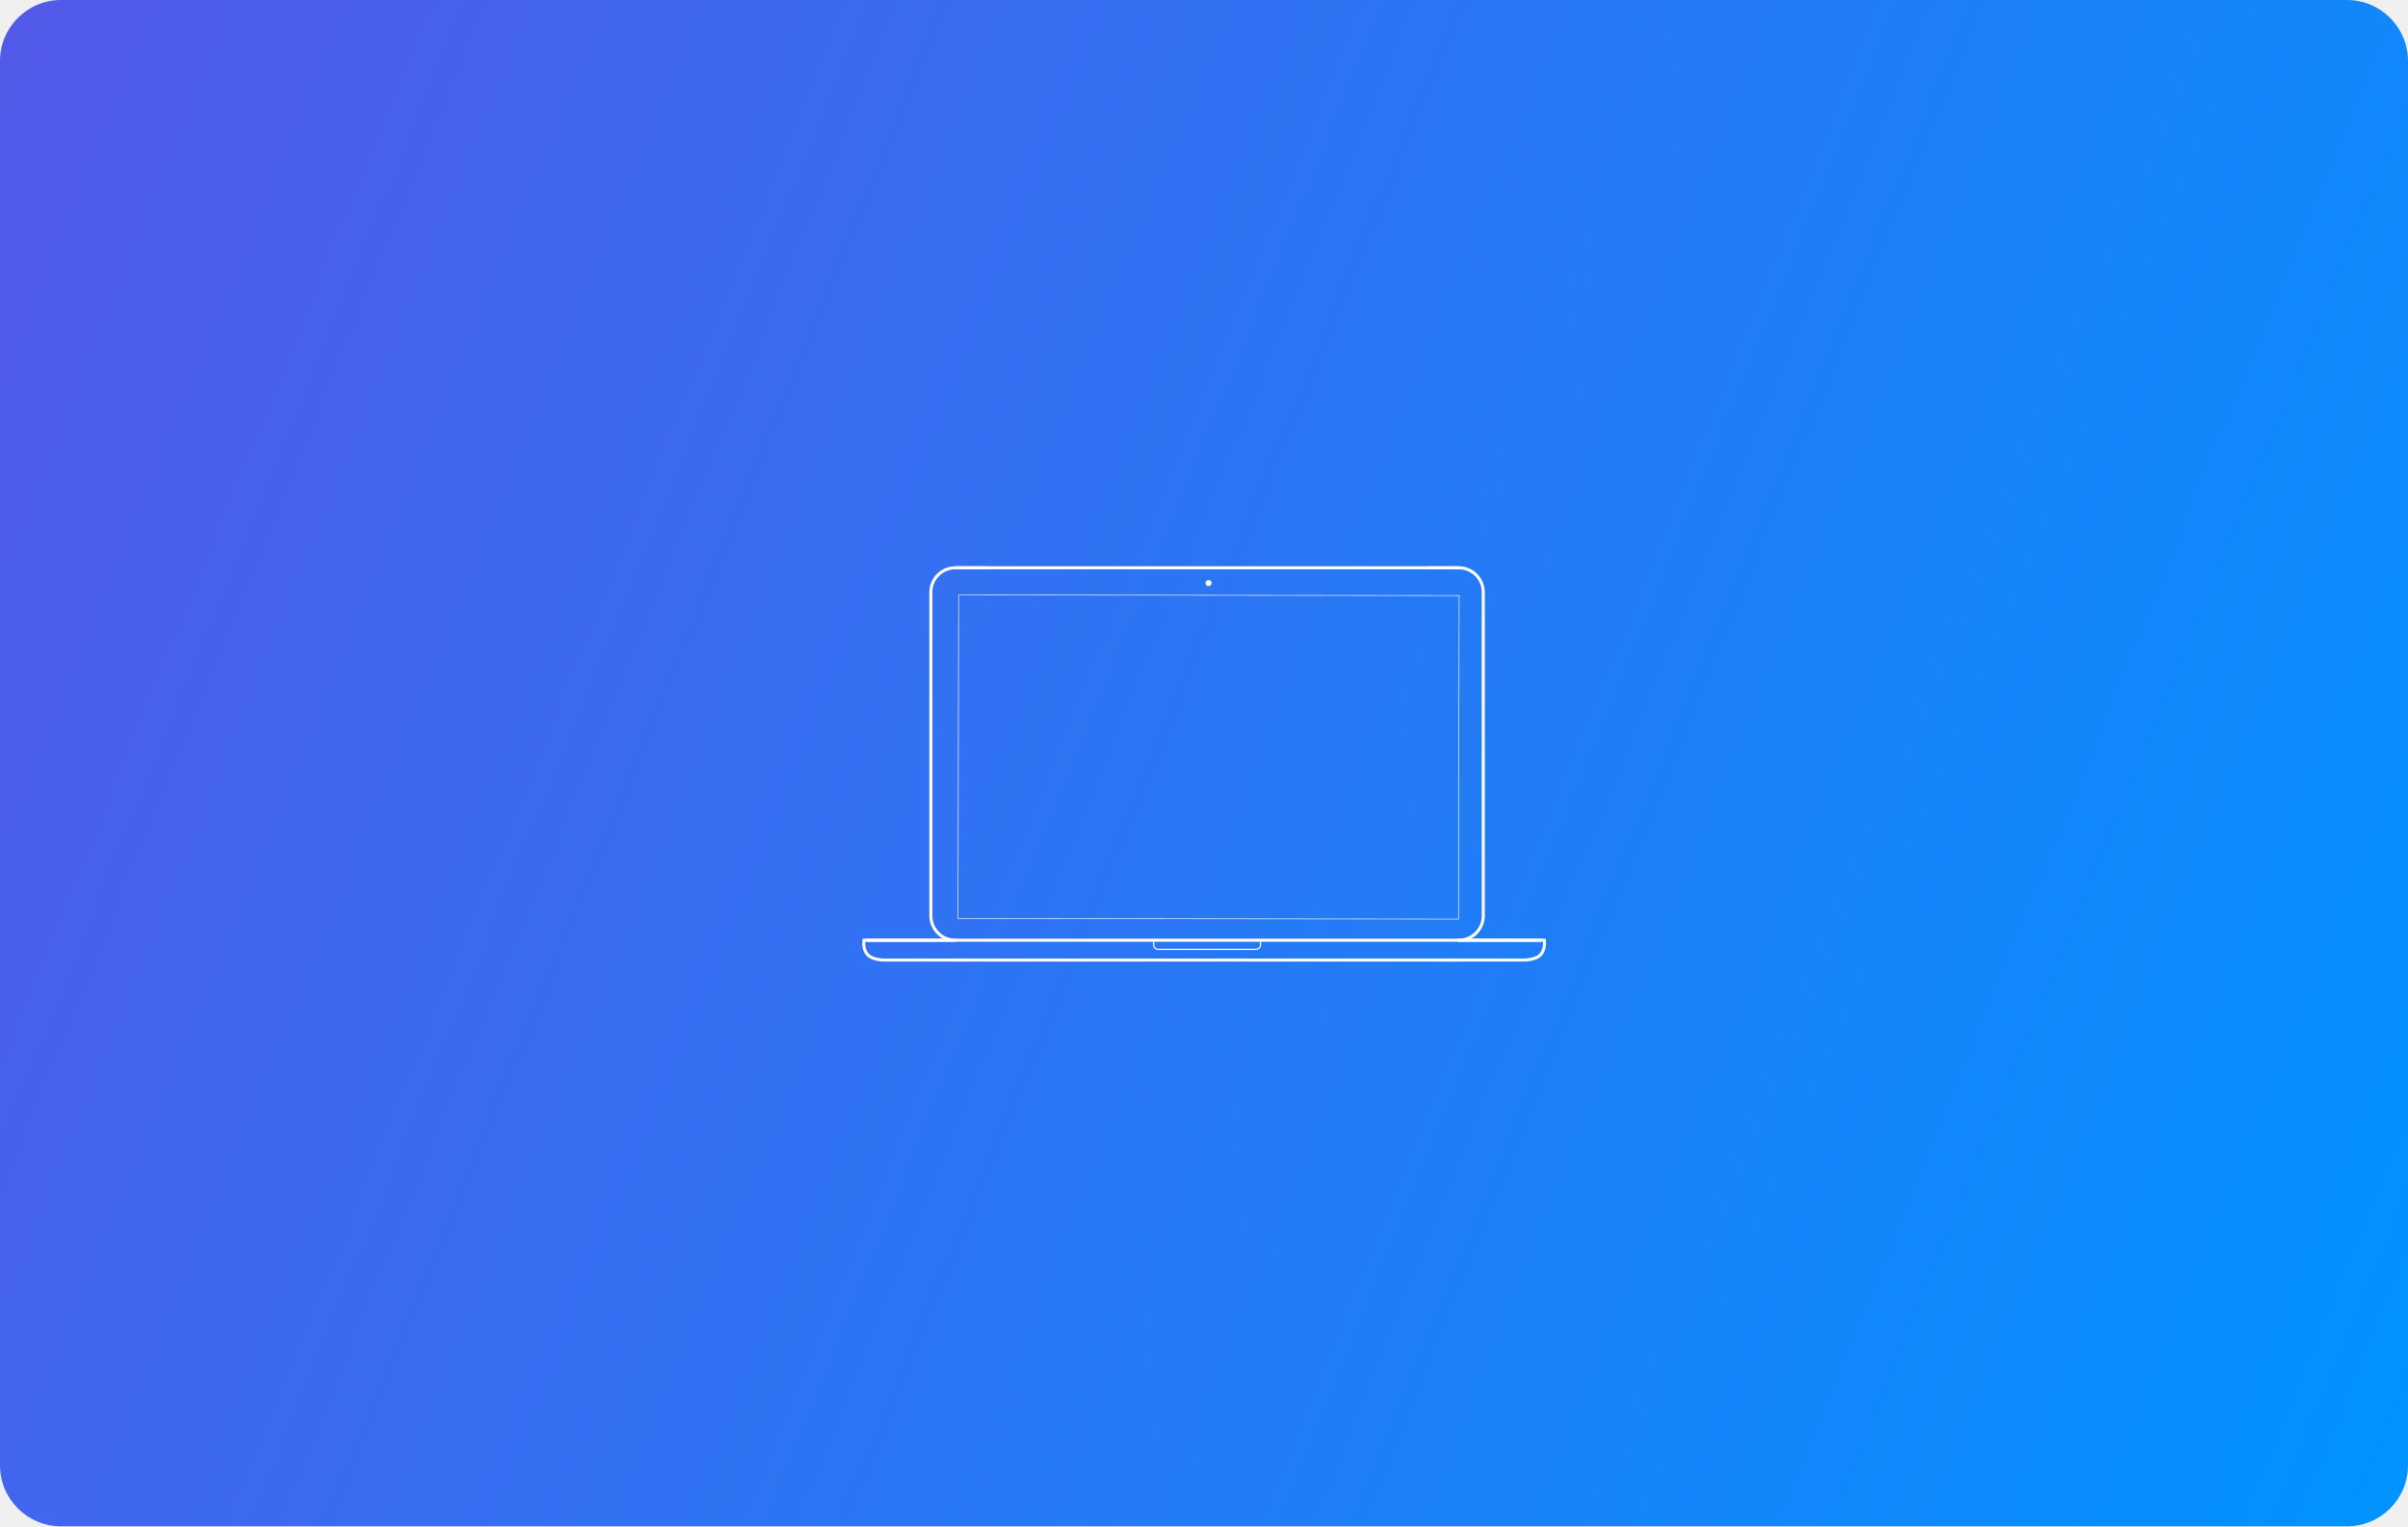
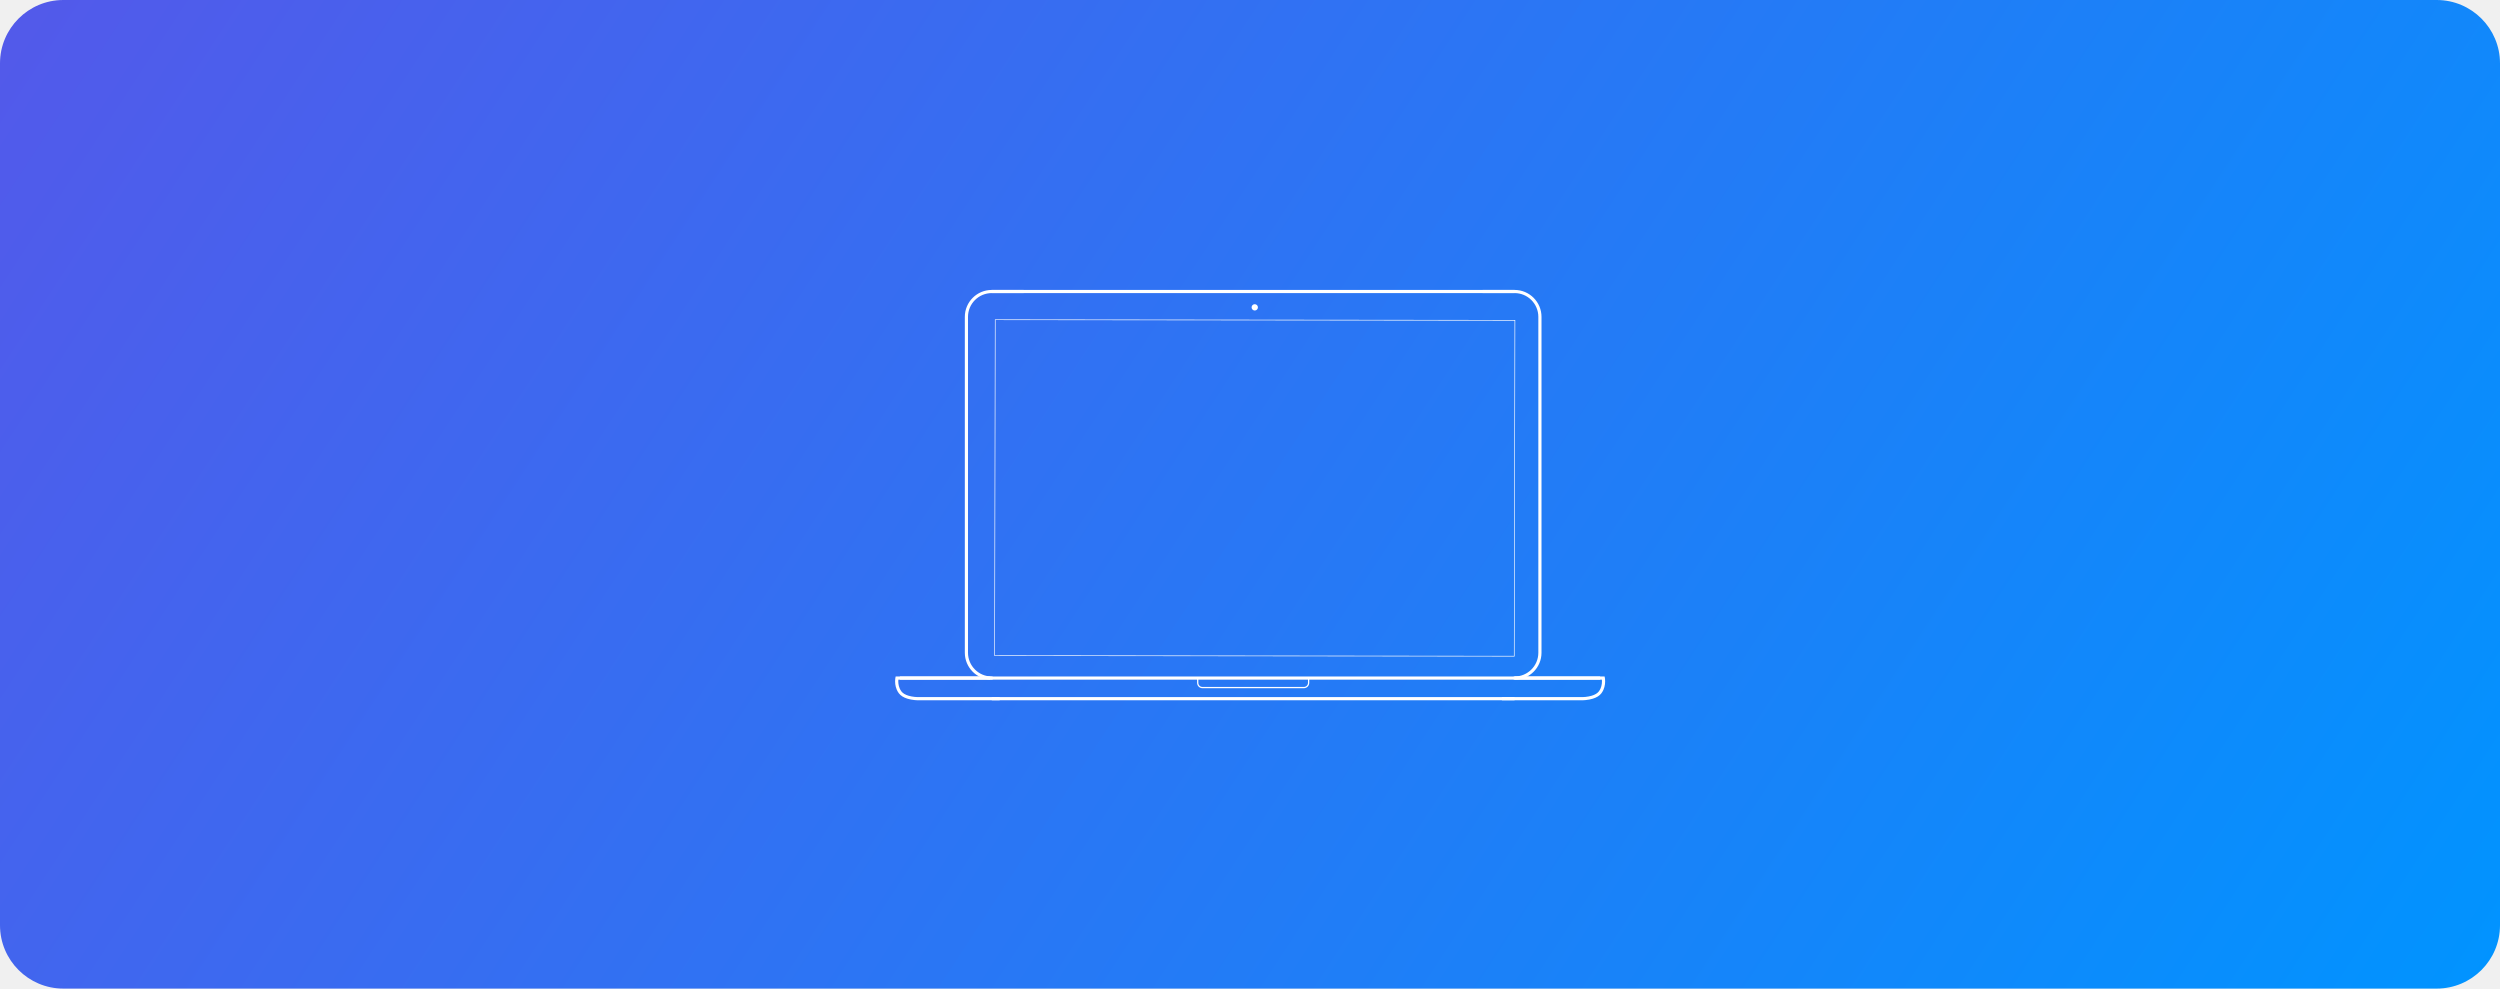
- <svg xmlns="http://www.w3.org/2000/svg" width="789" height="500" viewBox="0 0 789 500" fill="none">
-   <path d="M0 20C0 8.954 8.954 0 20 0H769C780.046 0 789 8.954 789 20V480C789 491.046 780.046 500 769 500H20C8.954 500 0 491.046 0 480V20Z" fill="url(#paint0_linear)" />
-   <path d="M478 186.5C482.142 186.5 485.5 189.861 485.5 194.005V299.995C485.5 304.14 482.141 307.5 477.998 307.5C477.716 307.5 477.492 307.724 477.492 308C477.492 308.276 477.716 308.5 477.992 308.5C482.694 308.5 486.5 304.692 486.5 299.995V194.005C486.5 189.309 482.694 185.5 478 185.5H468C467.724 185.5 467.5 185.724 467.5 186C467.5 186.276 467.724 186.5 468 186.5H478Z" fill="white" />
-   <path d="M313 185.5C308.306 185.5 304.5 189.309 304.5 194.005V299.995C304.5 304.692 308.306 308.5 313.002 308.5C313.284 308.5 313.508 308.276 313.508 308C313.508 307.724 313.284 307.5 313.008 307.5C308.859 307.5 305.5 304.14 305.5 299.995V194.005C305.5 189.861 308.858 186.5 313 186.5H323C323.276 186.5 323.5 186.276 323.5 186C323.5 185.724 323.276 185.5 323 185.5H313Z" fill="white" />
-   <path fill-rule="evenodd" clip-rule="evenodd" d="M478 301.2L313.8 301L314 194.8L478.2 195L478 301.2ZM477.8 301L478 195.2L314.2 195L314 300.8L477.8 301Z" fill="white" />
-   <rect x="313" y="185.5" width="165" height="1" fill="white" />
-   <path fill-rule="evenodd" clip-rule="evenodd" d="M396 192C396.552 192 397 191.552 397 191C397 190.448 396.552 190 396 190C395.448 190 395 190.448 395 191C395 191.552 395.448 192 396 192Z" fill="white" />
-   <path fill-rule="evenodd" clip-rule="evenodd" d="M377.8 308V307.8H378H413H413.2V308V309.5C413.2 310.441 412.441 311.2 411.496 311.2H379.504C378.561 311.2 377.8 310.443 377.8 309.5V308ZM412.8 308L413 308.2H412.8V308ZM378.2 308.2H412.8V309.5C412.8 310.22 412.22 310.8 411.496 310.8H379.504C378.782 310.8 378.2 310.222 378.2 309.5V308.2ZM378.2 308.2H378L378.2 308V308.2Z" fill="white" />
-   <path fill-rule="evenodd" clip-rule="evenodd" d="M284 307.5H505V308.5H284V307.5Z" fill="white" />
-   <rect x="313" y="314" width="165" height="1" fill="white" />
-   <path d="M283.08 307.5H282.67L282.59 307.902C282.577 307.965 282.56 308.073 282.543 308.22C282.421 309.298 282.523 310.51 283.026 311.671C283.2 312.071 283.416 312.449 283.68 312.8C284.275 313.594 285.217 314.147 286.403 314.512C287.101 314.726 287.842 314.863 288.582 314.939C288.841 314.966 289.081 314.983 289.298 314.992C289.43 314.998 289.526 315 289.58 315H315.5V314H289.58C289.407 314 289.092 313.986 288.684 313.944C288.005 313.875 287.326 313.749 286.698 313.556C285.695 313.247 284.928 312.797 284.48 312.2C284.265 311.913 284.087 311.603 283.944 311.273C283.521 310.297 283.432 309.252 283.537 308.332C283.55 308.215 283.563 308.135 283.57 308.098L283.08 308.5H312.5V307.5H283.08Z" fill="white" />
-   <path d="M506 308.5L505.51 308.098C505.517 308.135 505.53 308.215 505.543 308.332C505.648 309.252 505.559 310.297 505.136 311.273C504.993 311.603 504.816 311.913 504.6 312.2C504.152 312.797 503.385 313.247 502.383 313.556C501.754 313.749 501.076 313.875 500.396 313.944C499.988 313.986 499.673 314 499.5 314H474V315H499.5C499.554 315 499.65 314.998 499.782 314.992C499.999 314.983 500.239 314.966 500.498 314.939C501.238 314.863 501.979 314.726 502.677 314.512C503.863 314.147 504.805 313.594 505.4 312.8C505.664 312.449 505.88 312.071 506.054 311.671C506.557 310.51 506.659 309.298 506.537 308.22C506.52 308.073 506.503 307.965 506.49 307.902L506.41 307.5H506H478V308.5H506Z" fill="white" />
+ <svg xmlns="http://www.w3.org/2000/svg" width="789" height="312" viewBox="0 0 789 312" fill="none">
+   <path d="M0 20C0 8.954 8.954 0 20 0H769C780.046 0 789 8.954 789 20V292C789 303.046 780.046 312 769 312H20C8.954 312 0 303.046 0 292V20Z" fill="url(#paint0_linear)" />
+   <path d="M478 92.5C482.142 92.5 485.5 95.861 485.5 100.005V205.995C485.5 210.14 482.141 213.5 477.998 213.5C477.716 213.5 477.492 213.724 477.492 214C477.492 214.276 477.716 214.5 477.992 214.5C482.694 214.5 486.5 210.692 486.5 205.995V100.005C486.5 95.309 482.694 91.5 478 91.5H468C467.724 91.5 467.5 91.724 467.5 92C467.5 92.276 467.724 92.5 468 92.5H478Z" fill="white" />
+   <path d="M313 91.5C308.306 91.5 304.5 95.309 304.5 100.005V205.995C304.5 210.692 308.306 214.5 313.002 214.5C313.284 214.5 313.508 214.276 313.508 214C313.508 213.724 313.284 213.5 313.008 213.5C308.859 213.5 305.5 210.14 305.5 205.995V100.005C305.5 95.861 308.858 92.5 313 92.5H323C323.276 92.5 323.5 92.276 323.5 92C323.5 91.724 323.276 91.5 323 91.5H313Z" fill="white" />
+   <path fill-rule="evenodd" clip-rule="evenodd" d="M478 207.2L313.8 207L314 100.8L478.2 101L478 207.2ZM477.8 207L478 101.2L314.2 101L314 206.8L477.8 207Z" fill="white" />
+   <rect x="313" y="91.5" width="165" height="1" fill="white" />
+   <path fill-rule="evenodd" clip-rule="evenodd" d="M396 98C396.552 98 397 97.552 397 97C397 96.448 396.552 96 396 96C395.448 96 395 96.448 395 97C395 97.552 395.448 98 396 98Z" fill="white" />
+   <path fill-rule="evenodd" clip-rule="evenodd" d="M377.8 214V213.8H378H413H413.2V214V215.5C413.2 216.441 412.44 217.2 411.496 217.2H379.504C378.561 217.2 377.8 216.443 377.8 215.5V214ZM412.8 214L413 214.2H412.8V214ZM378.2 214.2H412.8V215.5C412.8 216.22 412.22 216.8 411.496 216.8H379.504C378.781 216.8 378.2 216.222 378.2 215.5V214.2ZM378.2 214.2H378L378.2 214V214.2Z" fill="white" />
+   <path fill-rule="evenodd" clip-rule="evenodd" d="M284 213.5H505V214.5H284V213.5Z" fill="white" />
+   <rect x="313" y="220" width="165" height="1" fill="white" />
+   <path d="M283.08 213.5H282.67L282.59 213.902C282.577 213.965 282.56 214.073 282.543 214.22C282.421 215.298 282.523 216.51 283.026 217.671C283.199 218.071 283.416 218.449 283.68 218.8C284.275 219.594 285.217 220.147 286.403 220.512C287.101 220.726 287.842 220.863 288.582 220.939C288.841 220.966 289.081 220.983 289.298 220.992C289.429 220.998 289.525 221 289.58 221H315.5V220H289.58C289.407 220 289.092 219.986 288.684 219.944C288.004 219.875 287.325 219.749 286.697 219.556C285.695 219.247 284.928 218.797 284.48 218.2C284.264 217.913 284.086 217.603 283.944 217.273C283.521 216.297 283.432 215.252 283.537 214.332C283.55 214.215 283.563 214.135 283.57 214.098L283.08 214.5H312.5V213.5H283.08Z" fill="white" />
+   <path d="M506 214.5L505.51 214.098C505.517 214.135 505.53 214.215 505.543 214.332C505.648 215.252 505.559 216.297 505.136 217.273C504.993 217.603 504.816 217.913 504.6 218.2C504.152 218.797 503.385 219.247 502.383 219.556C501.754 219.749 501.076 219.875 500.396 219.944C499.988 219.986 499.673 220 499.5 220H474V221H499.5C499.554 221 499.65 220.998 499.782 220.992C499.999 220.983 500.239 220.966 500.498 220.939C501.238 220.863 501.979 220.726 502.677 220.512C503.863 220.147 504.805 219.594 505.4 218.8C505.664 218.449 505.88 218.071 506.054 217.671C506.557 216.51 506.659 215.298 506.537 214.22C506.52 214.073 506.503 213.965 506.49 213.902L506.41 213.5H506H478V214.5H506Z" fill="white" />
  <defs>
-     <linearGradient id="paint0_linear" x1="0" y1="0" x2="857.053" y2="349.014" gradientUnits="userSpaceOnUse">
+     <linearGradient id="paint0_linear" x1="0" y1="0" x2="700.74" y2="457.307" gradientUnits="userSpaceOnUse">
      <stop stop-color="#5359EA" />
      <stop offset="1" stop-color="#0094FF" />
    </linearGradient>
  </defs>
</svg>
